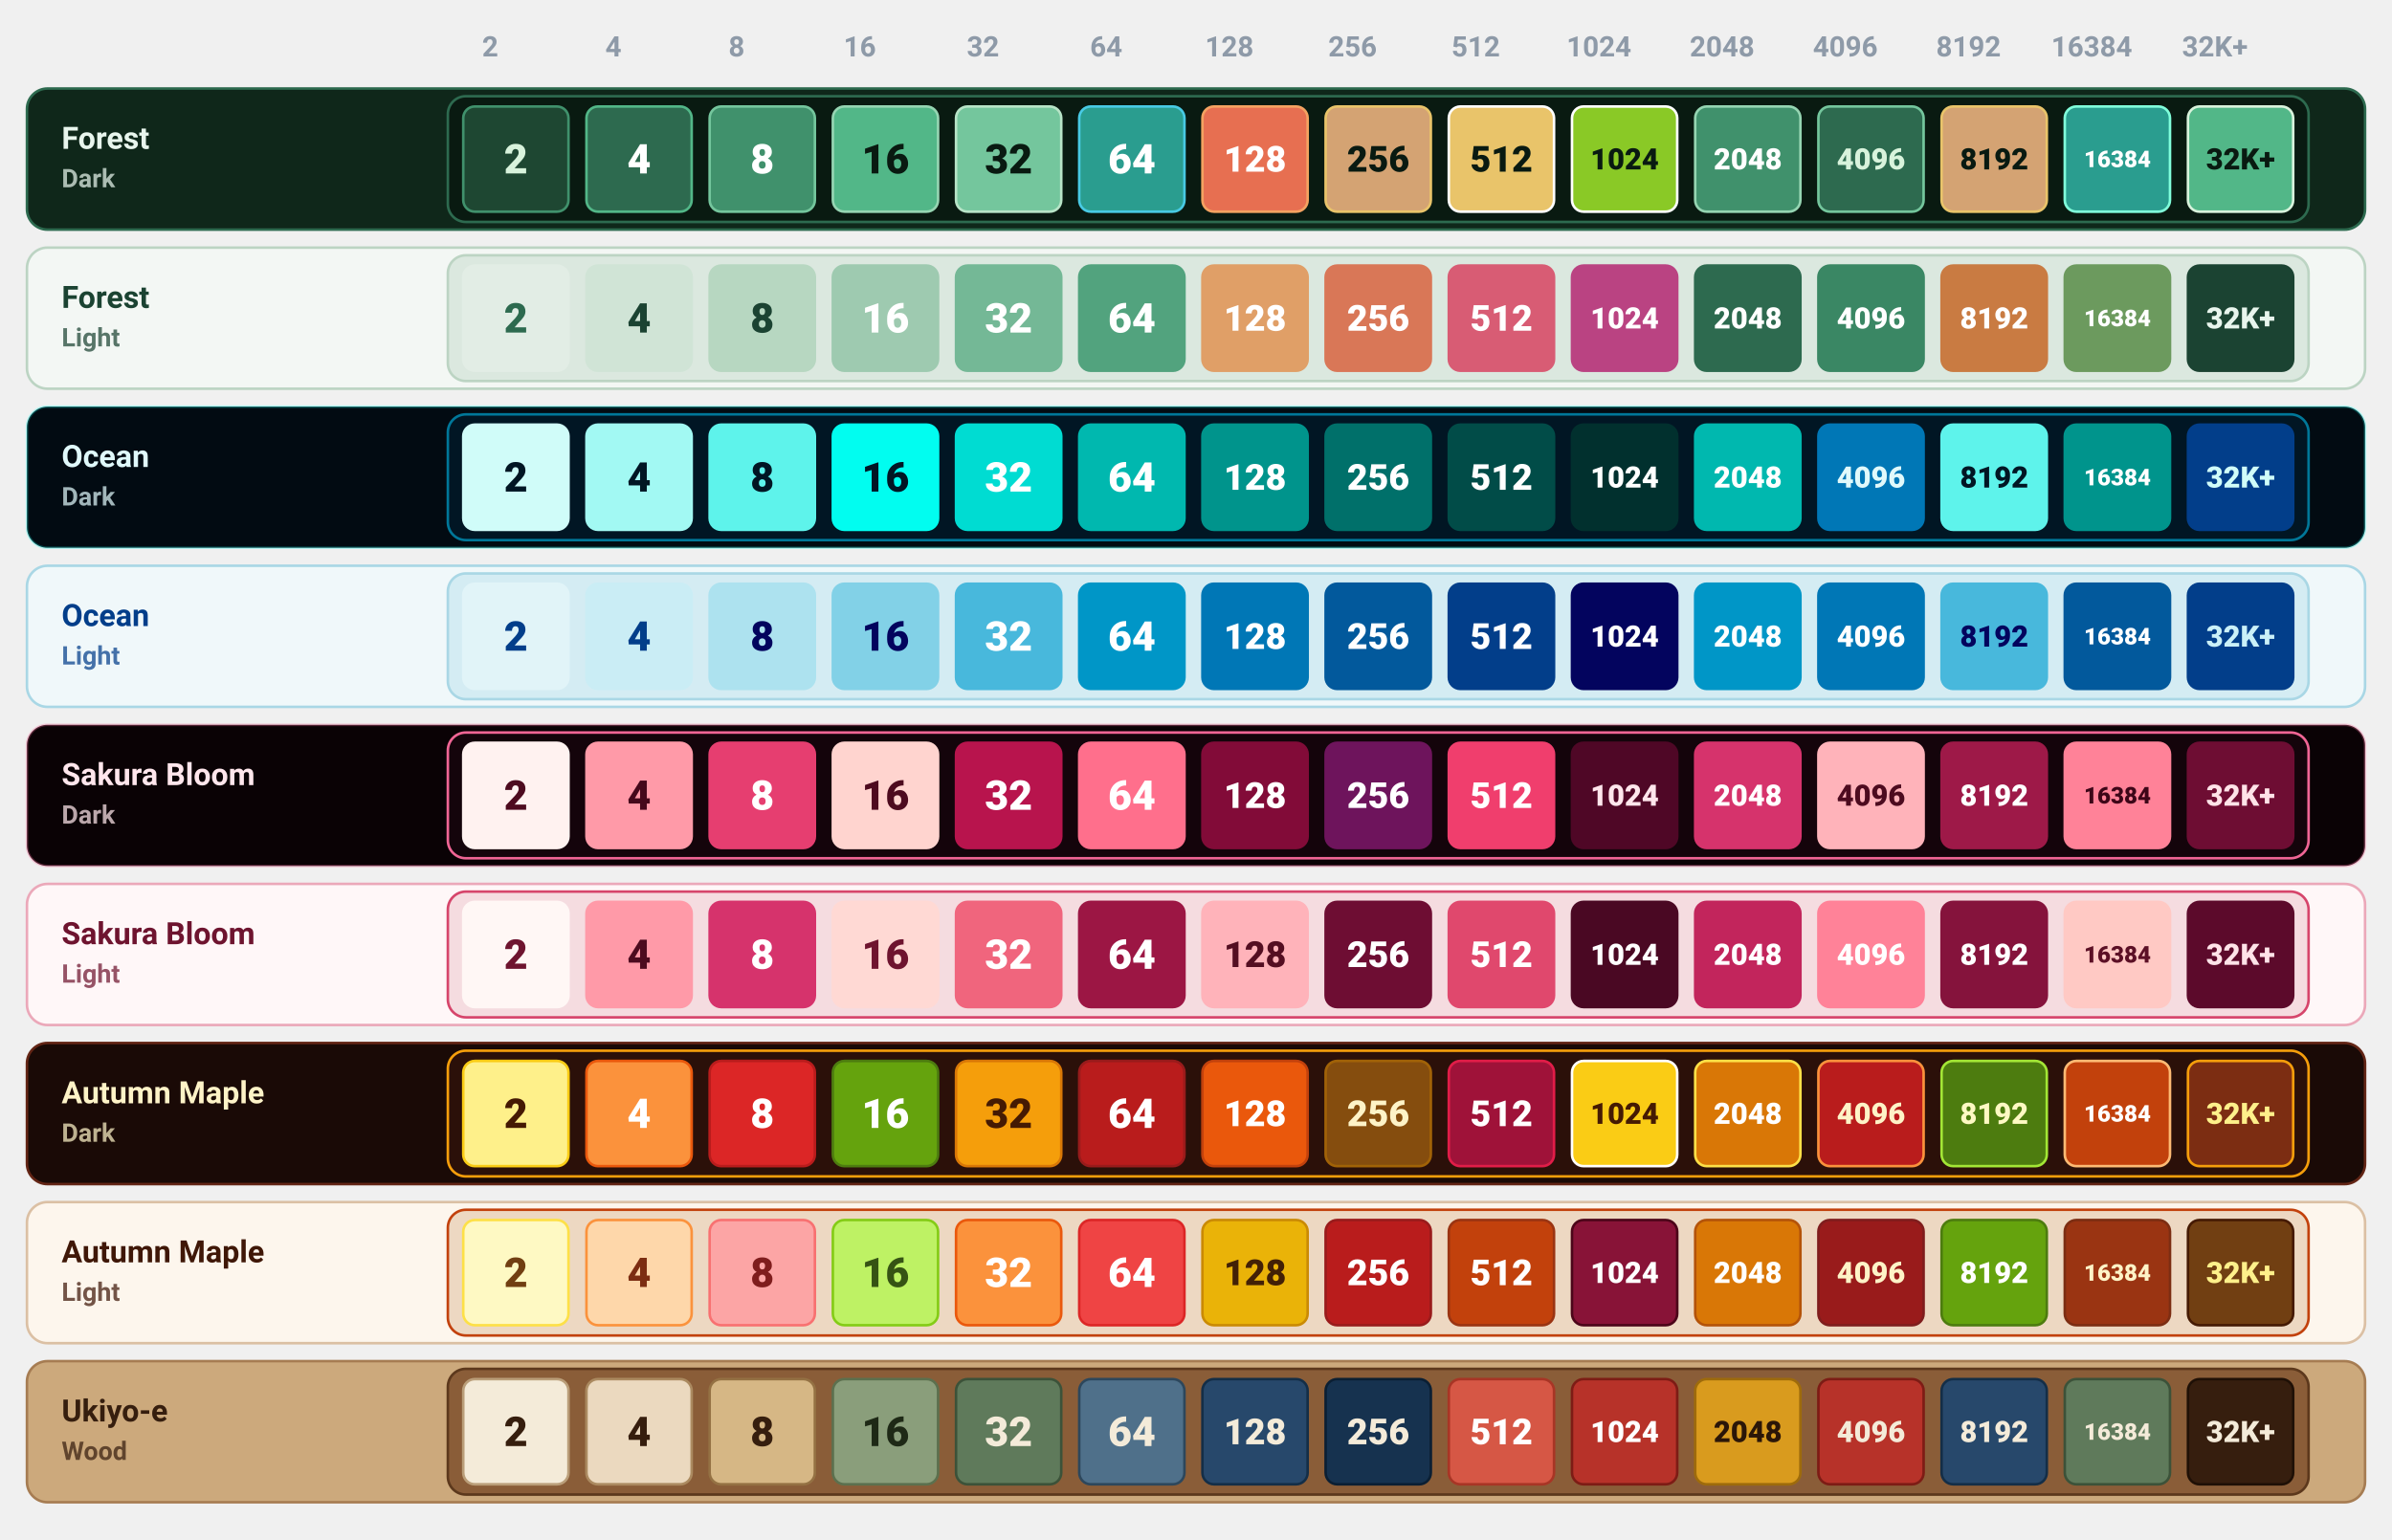
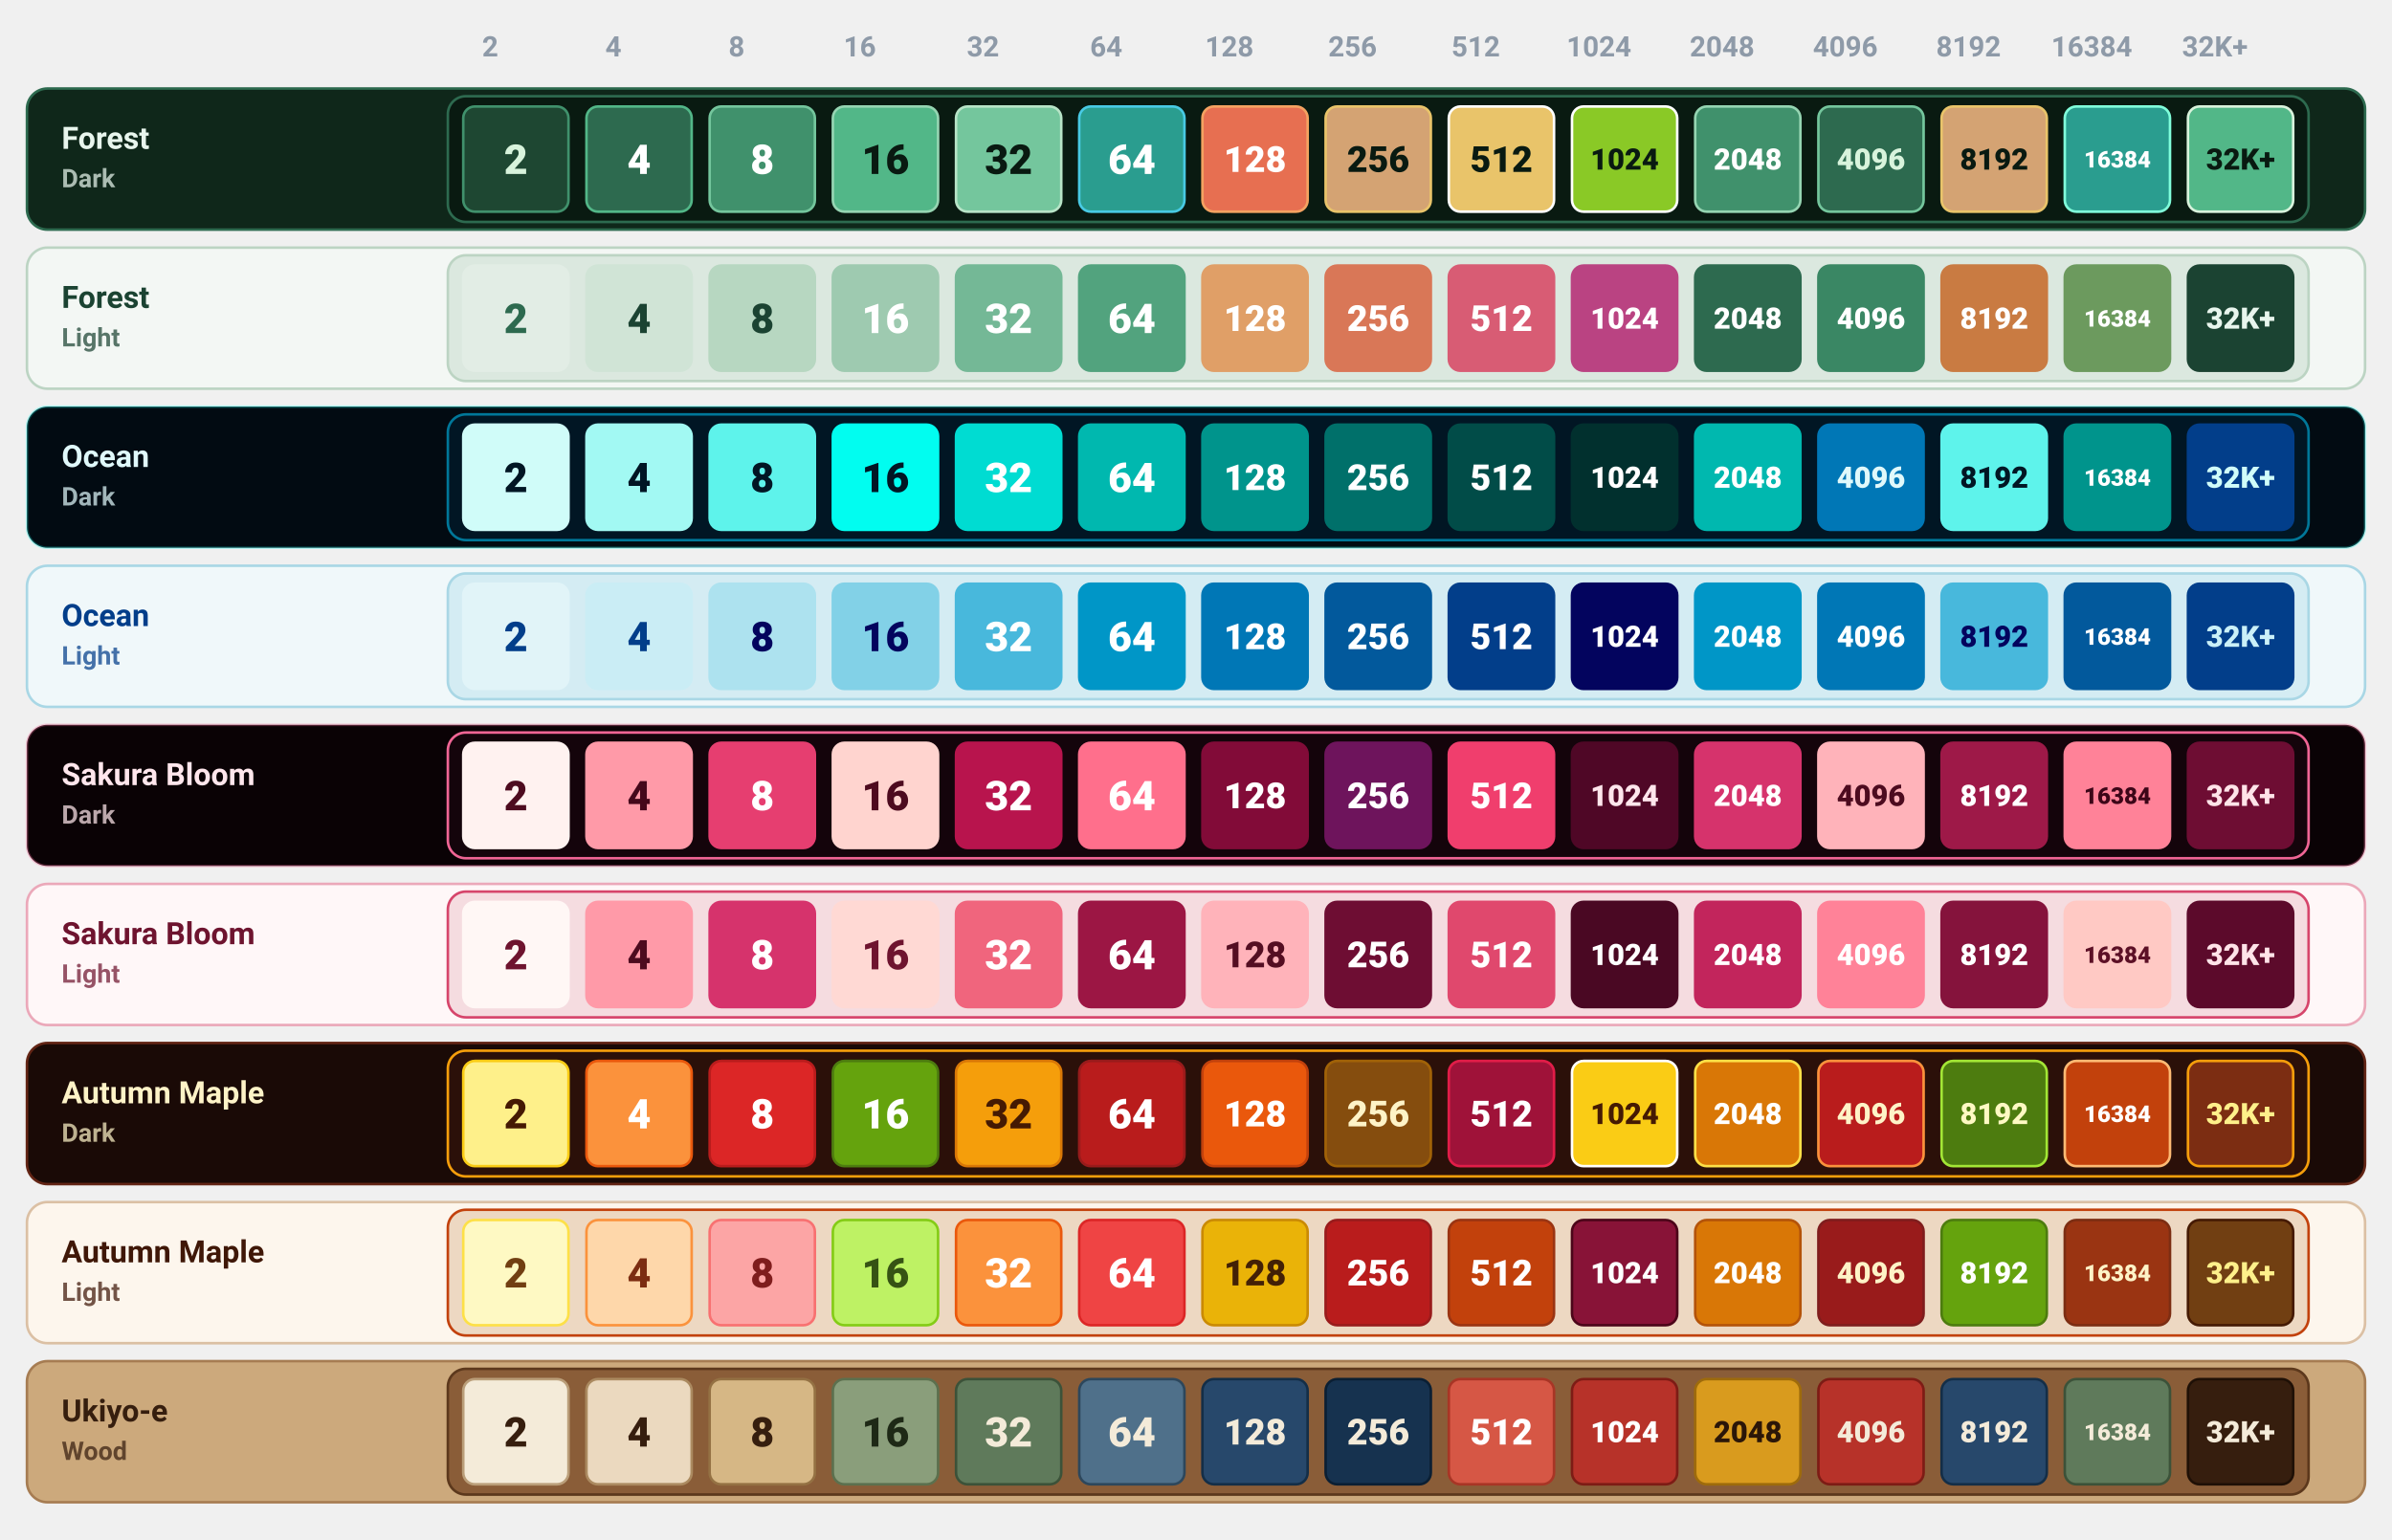
<svg xmlns="http://www.w3.org/2000/svg" viewBox="0 0 932 600" width="100%" height="100%" style="background:#0a0c0e;">
  <style>
    text { font-family: -apple-system, BlinkMacSystemFont, "Segoe UI", Roboto, sans-serif; }
    .hdr { fill:#8e9aa8; font-size:11px; font-weight:700; text-anchor:middle; }
    .lbl { font-size:12px; font-weight:700; }
    .sub { font-size:10px; font-weight:600; }
    .val { font-weight:800; text-anchor:middle; }
    .v2 { font-size:16px; } .v3 { font-size:14px; } .v4 { font-size:11.5px; } .v5 { font-size:9px; }
  </style>
  <g transform="translate(170, 22)">
    <text x="21" class="hdr">2</text>
    <text x="69" class="hdr">4</text>
    <text x="117" class="hdr">8</text>
    <text x="165" class="hdr">16</text>
    <text x="213" class="hdr">32</text>
    <text x="261" class="hdr">64</text>
    <text x="309" class="hdr">128</text>
    <text x="357" class="hdr">256</text>
    <text x="405" class="hdr">512</text>
    <text x="453" class="hdr">1024</text>
    <text x="501" class="hdr">2048</text>
    <text x="549" class="hdr">4096</text>
    <text x="597" class="hdr">8192</text>
    <text x="645" class="hdr">16384</text>
    <text x="693" class="hdr">32K+</text>
  </g>
  <g transform="translate(10, 34)">
    <rect x="0.5" y="0.5" width="911" height="55" rx="8" fill="#0f271a" stroke="#2d6a4f" stroke-width="1" />
    <text x="14" y="24" fill="#e8f5ed" class="lbl">Forest</text>
    <text x="14" y="39" fill="#e8f5ed" fill-opacity="0.72" class="sub">Dark</text>
    <rect x="164.5" y="3.5" width="725" height="49" rx="7" fill="#091a11" stroke="#2d6a4f" stroke-width="1" />
    <g transform="translate(170, 7)">
      <rect x="0.5" y="0.5" width="41" height="41" rx="4.5" fill="#1e4732" stroke="#40916c" stroke-width="1" />
-       <text x="21" y="21" dy="0.35em" fill="#d8f3dc" class="val v2">2</text>
+       <text x="21" y="26.8" fill="#d8f3dc" class="val v2">2</text>
      <rect x="48.5" y="0.5" width="41" height="41" rx="4.5" fill="#2d6a4f" stroke="#52b788" stroke-width="1" />
-       <text x="69" y="21" dy="0.35em" fill="#ffffff" class="val v2">4</text>
+       <text x="69" y="26.8" fill="#ffffff" class="val v2">4</text>
      <rect x="96.5" y="0.5" width="41" height="41" rx="4.5" fill="#40916c" stroke="#74c69d" stroke-width="1" />
-       <text x="117" y="21" dy="0.35em" fill="#ffffff" class="val v2">8</text>
+       <text x="117" y="26.8" fill="#ffffff" class="val v2">8</text>
      <rect x="144.5" y="0.5" width="41" height="41" rx="4.5" fill="#52b788" stroke="#95d5b2" stroke-width="1" />
-       <text x="165" y="21" dy="0.35em" fill="#091a11" class="val v2">16</text>
+       <text x="165" y="26.8" fill="#091a11" class="val v2">16</text>
      <rect x="192.5" y="0.5" width="41" height="41" rx="4.5" fill="#74c69d" stroke="#b7e4c7" stroke-width="1" />
-       <text x="213" y="21" dy="0.35em" fill="#091a11" class="val v2">32</text>
+       <text x="213" y="26.8" fill="#091a11" class="val v2">32</text>
      <rect x="240.5" y="0.5" width="41" height="41" rx="4.5" fill="#2a9d8f" stroke="#48cae4" stroke-width="1" />
-       <text x="261" y="21" dy="0.35em" fill="#ffffff" class="val v2">64</text>
+       <text x="261" y="26.8" fill="#ffffff" class="val v2">64</text>
      <rect x="288.5" y="0.5" width="41" height="41" rx="4.5" fill="#e76f51" stroke="#f4a261" stroke-width="1" />
-       <text x="309" y="21" dy="0.35em" fill="#ffffff" class="val v3">128</text>
+       <text x="309" y="26" fill="#ffffff" class="val v3">128</text>
      <rect x="336.5" y="0.5" width="41" height="41" rx="4.5" fill="#d4a373" stroke="#e9c46a" stroke-width="1" />
-       <text x="357" y="21" dy="0.35em" fill="#091a11" class="val v3">256</text>
+       <text x="357" y="26" fill="#091a11" class="val v3">256</text>
      <rect x="384.5" y="0.5" width="41" height="41" rx="4.5" fill="#e9c46a" stroke="#ffffff" stroke-width="1" />
-       <text x="405" y="21" dy="0.35em" fill="#091a11" class="val v3">512</text>
+       <text x="405" y="26" fill="#091a11" class="val v3">512</text>
      <rect x="432.5" y="0.5" width="41" height="41" rx="4.5" fill="#8ac926" stroke="#ffffff" stroke-width="1" />
-       <text x="453" y="21" dy="0.35em" fill="#091a11" class="val v4">1024</text>
+       <text x="453" y="25.1" fill="#091a11" class="val v4">1024</text>
      <rect x="480.5" y="0.5" width="41" height="41" rx="4.5" fill="#40916c" stroke="#95d5b2" stroke-width="1" />
-       <text x="501" y="21" dy="0.35em" fill="#ffffff" class="val v4">2048</text>
+       <text x="501" y="25.1" fill="#ffffff" class="val v4">2048</text>
      <rect x="528.5" y="0.5" width="41" height="41" rx="4.5" fill="#2d6a4f" stroke="#74c69d" stroke-width="1" />
-       <text x="549" y="21" dy="0.35em" fill="#d8f3dc" class="val v4">4096</text>
+       <text x="549" y="25.1" fill="#d8f3dc" class="val v4">4096</text>
      <rect x="576.5" y="0.5" width="41" height="41" rx="4.5" fill="#d4a373" stroke="#e9c46a" stroke-width="1" />
-       <text x="597" y="21" dy="0.35em" fill="#091a11" class="val v4">8192</text>
+       <text x="597" y="25.1" fill="#091a11" class="val v4">8192</text>
      <rect x="624.5" y="0.5" width="41" height="41" rx="4.5" fill="#2a9d8f" stroke="#80ffdb" stroke-width="1" />
-       <text x="645" y="21" dy="0.35em" fill="#ffffff" class="val v5">16384</text>
+       <text x="645" y="24.3" fill="#ffffff" class="val v5">16384</text>
      <rect x="672.5" y="0.5" width="41" height="41" rx="4.5" fill="#52b788" stroke="#d8f3dc" stroke-width="1" />
-       <text x="693" y="21" dy="0.35em" fill="#091a11" class="val v4">32K+</text>
+       <text x="693" y="25.1" fill="#091a11" class="val v4">32K+</text>
    </g>
  </g>
  <g transform="translate(10, 96)">
    <rect x="0.5" y="0.5" width="911" height="55" rx="8" fill="#f3f7f4" stroke="#bcd4c3" stroke-width="1" />
    <text x="14" y="24" fill="#1b4332" class="lbl">Forest</text>
    <text x="14" y="39" fill="#1b4332" fill-opacity="0.72" class="sub">Light</text>
    <rect x="164.5" y="3.5" width="725" height="49" rx="7" fill="#dbe8df" stroke="#bcd4c3" stroke-width="1" />
    <g transform="translate(170, 7)">
      <rect x="0" y="0" width="42" height="42" rx="5" fill="#e2ede5" />
-       <text x="21" y="21" dy="0.35em" fill="#2d6a4f" class="val v2">2</text>
+       <text x="21" y="26.8" fill="#2d6a4f" class="val v2">2</text>
      <rect x="48" y="0" width="42" height="42" rx="5" fill="#d0e4d6" />
-       <text x="69" y="21" dy="0.35em" fill="#1b4332" class="val v2">4</text>
+       <text x="69" y="26.8" fill="#1b4332" class="val v2">4</text>
      <rect x="96" y="0" width="42" height="42" rx="5" fill="#b7d7c1" />
-       <text x="117" y="21" dy="0.35em" fill="#1b4332" class="val v2">8</text>
+       <text x="117" y="26.8" fill="#1b4332" class="val v2">8</text>
      <rect x="144" y="0" width="42" height="42" rx="5" fill="#9ecab0" />
-       <text x="165" y="21" dy="0.35em" fill="#ffffff" class="val v2">16</text>
+       <text x="165" y="26.8" fill="#ffffff" class="val v2">16</text>
      <rect x="192" y="0" width="42" height="42" rx="5" fill="#74b896" />
-       <text x="213" y="21" dy="0.35em" fill="#ffffff" class="val v2">32</text>
+       <text x="213" y="26.8" fill="#ffffff" class="val v2">32</text>
      <rect x="240" y="0" width="42" height="42" rx="5" fill="#52a37e" />
-       <text x="261" y="21" dy="0.35em" fill="#ffffff" class="val v2">64</text>
+       <text x="261" y="26.8" fill="#ffffff" class="val v2">64</text>
      <rect x="288" y="0" width="42" height="42" rx="5" fill="#e09f67" />
-       <text x="309" y="21" dy="0.35em" fill="#ffffff" class="val v3">128</text>
+       <text x="309" y="26" fill="#ffffff" class="val v3">128</text>
      <rect x="336" y="0" width="42" height="42" rx="5" fill="#d97757" />
-       <text x="357" y="21" dy="0.35em" fill="#ffffff" class="val v3">256</text>
+       <text x="357" y="26" fill="#ffffff" class="val v3">256</text>
      <rect x="384" y="0" width="42" height="42" rx="5" fill="#d85c74" />
-       <text x="405" y="21" dy="0.35em" fill="#ffffff" class="val v3">512</text>
+       <text x="405" y="26" fill="#ffffff" class="val v3">512</text>
      <rect x="432" y="0" width="42" height="42" rx="5" fill="#ba4382" />
-       <text x="453" y="21" dy="0.35em" fill="#ffffff" class="val v4">1024</text>
+       <text x="453" y="25.1" fill="#ffffff" class="val v4">1024</text>
      <rect x="480" y="0" width="42" height="42" rx="5" fill="#2d6a4f" />
-       <text x="501" y="21" dy="0.35em" fill="#ffffff" class="val v4">2048</text>
+       <text x="501" y="25.1" fill="#ffffff" class="val v4">2048</text>
      <rect x="528" y="0" width="42" height="42" rx="5" fill="#3a8764" />
-       <text x="549" y="21" dy="0.35em" fill="#ffffff" class="val v4">4096</text>
+       <text x="549" y="25.1" fill="#ffffff" class="val v4">4096</text>
      <rect x="576" y="0" width="42" height="42" rx="5" fill="#c97b42" />
-       <text x="597" y="21" dy="0.35em" fill="#ffffff" class="val v4">8192</text>
+       <text x="597" y="25.1" fill="#ffffff" class="val v4">8192</text>
      <rect x="624" y="0" width="42" height="42" rx="5" fill="#6c9a5e" />
-       <text x="645" y="21" dy="0.35em" fill="#ffffff" class="val v5">16384</text>
+       <text x="645" y="24.3" fill="#ffffff" class="val v5">16384</text>
      <rect x="672" y="0" width="42" height="42" rx="5" fill="#1b4332" />
-       <text x="693" y="21" dy="0.35em" fill="#e8f5ed" class="val v4">32K+</text>
+       <text x="693" y="25.1" fill="#e8f5ed" class="val v4">32K+</text>
    </g>
  </g>
  <g transform="translate(10, 158)">
    <rect x="0.5" y="0.5" width="911" height="55" rx="8" fill="#020b12" stroke="#01fdf0" stroke-width="1" stroke-opacity="0.25" />
    <text x="14" y="24" fill="#e0f9fb" class="lbl">Ocean</text>
    <text x="14" y="39" fill="#e0f9fb" fill-opacity="0.72" class="sub">Dark</text>
    <rect x="164.5" y="3.5" width="725" height="49" rx="7" fill="#011624" stroke="#007799" stroke-width="1" />
    <g transform="translate(170, 7)">
      <rect x="0" y="0" width="42" height="42" rx="5" fill="#d0fcf9" />
-       <text x="21" y="21" dy="0.35em" fill="#011624" class="val v2">2</text>
+       <text x="21" y="26.8" fill="#011624" class="val v2">2</text>
      <rect x="48" y="0" width="42" height="42" rx="5" fill="#a2f9f3" />
-       <text x="69" y="21" dy="0.35em" fill="#011624" class="val v2">4</text>
+       <text x="69" y="26.8" fill="#011624" class="val v2">4</text>
      <rect x="96" y="0" width="42" height="42" rx="5" fill="#5ef3eb" />
-       <text x="117" y="21" dy="0.35em" fill="#011624" class="val v2">8</text>
+       <text x="117" y="26.8" fill="#011624" class="val v2">8</text>
      <rect x="144" y="0" width="42" height="42" rx="5" fill="#01fdf0" />
-       <text x="165" y="21" dy="0.35em" fill="#011624" class="val v2">16</text>
+       <text x="165" y="26.8" fill="#011624" class="val v2">16</text>
      <rect x="192" y="0" width="42" height="42" rx="5" fill="#00dcd2" />
-       <text x="213" y="21" dy="0.35em" fill="#ffffff" class="val v2">32</text>
+       <text x="213" y="26.8" fill="#ffffff" class="val v2">32</text>
      <rect x="240" y="0" width="42" height="42" rx="5" fill="#00b8af" />
-       <text x="261" y="21" dy="0.35em" fill="#ffffff" class="val v2">64</text>
+       <text x="261" y="26.8" fill="#ffffff" class="val v2">64</text>
      <rect x="288" y="0" width="42" height="42" rx="5" fill="#00948c" />
-       <text x="309" y="21" dy="0.35em" fill="#ffffff" class="val v3">128</text>
+       <text x="309" y="26" fill="#ffffff" class="val v3">128</text>
      <rect x="336" y="0" width="42" height="42" rx="5" fill="#00706a" />
-       <text x="357" y="21" dy="0.35em" fill="#ffffff" class="val v3">256</text>
+       <text x="357" y="26" fill="#ffffff" class="val v3">256</text>
      <rect x="384" y="0" width="42" height="42" rx="5" fill="#014c48" />
-       <text x="405" y="21" dy="0.35em" fill="#ffffff" class="val v3">512</text>
+       <text x="405" y="26" fill="#ffffff" class="val v3">512</text>
      <rect x="432" y="0" width="42" height="42" rx="5" fill="#01302e" />
-       <text x="453" y="21" dy="0.35em" fill="#ffffff" class="val v4">1024</text>
+       <text x="453" y="25.1" fill="#ffffff" class="val v4">1024</text>
      <rect x="480" y="0" width="42" height="42" rx="5" fill="#00b8af" />
-       <text x="501" y="21" dy="0.35em" fill="#ffffff" class="val v4">2048</text>
+       <text x="501" y="25.1" fill="#ffffff" class="val v4">2048</text>
      <rect x="528" y="0" width="42" height="42" rx="5" fill="#0077b6" />
-       <text x="549" y="21" dy="0.35em" fill="#e0f9fb" class="val v4">4096</text>
+       <text x="549" y="25.1" fill="#e0f9fb" class="val v4">4096</text>
      <rect x="576" y="0" width="42" height="42" rx="5" fill="#5ef3eb" />
-       <text x="597" y="21" dy="0.35em" fill="#011624" class="val v4">8192</text>
+       <text x="597" y="25.1" fill="#011624" class="val v4">8192</text>
      <rect x="624" y="0" width="42" height="42" rx="5" fill="#00948c" />
-       <text x="645" y="21" dy="0.35em" fill="#ffffff" class="val v5">16384</text>
+       <text x="645" y="24.3" fill="#ffffff" class="val v5">16384</text>
      <rect x="672" y="0" width="42" height="42" rx="5" fill="#023e8a" />
-       <text x="693" y="21" dy="0.35em" fill="#d0fcf9" class="val v4">32K+</text>
+       <text x="693" y="25.1" fill="#d0fcf9" class="val v4">32K+</text>
    </g>
  </g>
  <g transform="translate(10, 220)">
    <rect x="0.5" y="0.5" width="911" height="55" rx="8" fill="#f0f8fa" stroke="#a9d7e5" stroke-width="1" />
    <text x="14" y="24" fill="#023e8a" class="lbl">Ocean</text>
    <text x="14" y="39" fill="#023e8a" fill-opacity="0.72" class="sub">Light</text>
    <rect x="164.5" y="3.5" width="725" height="49" rx="7" fill="#d4ecf3" stroke="#a9d7e5" stroke-width="1" />
    <g transform="translate(170, 7)">
      <rect x="0" y="0" width="42" height="42" rx="5" fill="#e1f4f8" />
-       <text x="21" y="21" dy="0.35em" fill="#023e8a" class="val v2">2</text>
+       <text x="21" y="26.8" fill="#023e8a" class="val v2">2</text>
      <rect x="48" y="0" width="42" height="42" rx="5" fill="#caedf5" />
-       <text x="69" y="21" dy="0.35em" fill="#023e8a" class="val v2">4</text>
+       <text x="69" y="26.8" fill="#023e8a" class="val v2">4</text>
      <rect x="96" y="0" width="42" height="42" rx="5" fill="#ade2ef" />
-       <text x="117" y="21" dy="0.35em" fill="#03045e" class="val v2">8</text>
+       <text x="117" y="26.8" fill="#03045e" class="val v2">8</text>
      <rect x="144" y="0" width="42" height="42" rx="5" fill="#82d1e7" />
-       <text x="165" y="21" dy="0.35em" fill="#03045e" class="val v2">16</text>
+       <text x="165" y="26.8" fill="#03045e" class="val v2">16</text>
      <rect x="192" y="0" width="42" height="42" rx="5" fill="#48b8dc" />
-       <text x="213" y="21" dy="0.35em" fill="#ffffff" class="val v2">32</text>
+       <text x="213" y="26.8" fill="#ffffff" class="val v2">32</text>
      <rect x="240" y="0" width="42" height="42" rx="5" fill="#0096c7" />
-       <text x="261" y="21" dy="0.35em" fill="#ffffff" class="val v2">64</text>
+       <text x="261" y="26.8" fill="#ffffff" class="val v2">64</text>
      <rect x="288" y="0" width="42" height="42" rx="5" fill="#0077b6" />
-       <text x="309" y="21" dy="0.35em" fill="#ffffff" class="val v3">128</text>
+       <text x="309" y="26" fill="#ffffff" class="val v3">128</text>
      <rect x="336" y="0" width="42" height="42" rx="5" fill="#02599c" />
-       <text x="357" y="21" dy="0.35em" fill="#ffffff" class="val v3">256</text>
+       <text x="357" y="26" fill="#ffffff" class="val v3">256</text>
      <rect x="384" y="0" width="42" height="42" rx="5" fill="#023e8a" />
-       <text x="405" y="21" dy="0.35em" fill="#ffffff" class="val v3">512</text>
+       <text x="405" y="26" fill="#ffffff" class="val v3">512</text>
      <rect x="432" y="0" width="42" height="42" rx="5" fill="#03045e" />
-       <text x="453" y="21" dy="0.35em" fill="#ffffff" class="val v4">1024</text>
+       <text x="453" y="25.1" fill="#ffffff" class="val v4">1024</text>
      <rect x="480" y="0" width="42" height="42" rx="5" fill="#0096c7" />
-       <text x="501" y="21" dy="0.35em" fill="#ffffff" class="val v4">2048</text>
+       <text x="501" y="25.1" fill="#ffffff" class="val v4">2048</text>
      <rect x="528" y="0" width="42" height="42" rx="5" fill="#0077b6" />
-       <text x="549" y="21" dy="0.35em" fill="#ffffff" class="val v4">4096</text>
+       <text x="549" y="25.1" fill="#ffffff" class="val v4">4096</text>
      <rect x="576" y="0" width="42" height="42" rx="5" fill="#48b8dc" />
-       <text x="597" y="21" dy="0.35em" fill="#03045e" class="val v4">8192</text>
+       <text x="597" y="25.1" fill="#03045e" class="val v4">8192</text>
      <rect x="624" y="0" width="42" height="42" rx="5" fill="#02599c" />
-       <text x="645" y="21" dy="0.35em" fill="#ffffff" class="val v5">16384</text>
+       <text x="645" y="24.3" fill="#ffffff" class="val v5">16384</text>
      <rect x="672" y="0" width="42" height="42" rx="5" fill="#023e8a" />
-       <text x="693" y="21" dy="0.35em" fill="#caf0f8" class="val v4">32K+</text>
+       <text x="693" y="25.1" fill="#caf0f8" class="val v4">32K+</text>
    </g>
  </g>
  <g transform="translate(10, 282)">
    <rect x="0.5" y="0.5" width="911" height="55" rx="8" fill="#0a0205" stroke="#f06595" stroke-width="1" stroke-opacity="0.3" />
    <text x="14" y="24" fill="#ffe6ec" class="lbl">Sakura Bloom</text>
    <text x="14" y="39" fill="#ffe6ec" fill-opacity="0.72" class="sub">Dark</text>
    <rect x="164.5" y="3.5" width="725" height="49" rx="7" fill="#14040b" stroke="#f06595" stroke-width="1" />
    <g transform="translate(170, 7)">
      <rect x="0" y="0" width="42" height="42" rx="5" fill="#fff2f0" />
-       <text x="21" y="21" dy="0.35em" fill="#4d0b1f" class="val v2">2</text>
+       <text x="21" y="26.8" fill="#4d0b1f" class="val v2">2</text>
      <rect x="48" y="0" width="42" height="42" rx="5" fill="#ff9aa8" />
-       <text x="69" y="21" dy="0.35em" fill="#45081b" class="val v2">4</text>
+       <text x="69" y="26.8" fill="#45081b" class="val v2">4</text>
      <rect x="96" y="0" width="42" height="42" rx="5" fill="#e63e70" />
-       <text x="117" y="21" dy="0.35em" fill="#ffffff" class="val v2">8</text>
+       <text x="117" y="26.8" fill="#ffffff" class="val v2">8</text>
      <rect x="144" y="0" width="42" height="42" rx="5" fill="#ffd4cf" />
-       <text x="165" y="21" dy="0.35em" fill="#4d0b1f" class="val v2">16</text>
+       <text x="165" y="26.8" fill="#4d0b1f" class="val v2">16</text>
      <rect x="192" y="0" width="42" height="42" rx="5" fill="#b8144d" />
-       <text x="213" y="21" dy="0.35em" fill="#ffffff" class="val v2">32</text>
+       <text x="213" y="26.8" fill="#ffffff" class="val v2">32</text>
      <rect x="240" y="0" width="42" height="42" rx="5" fill="#ff6f8c" />
-       <text x="261" y="21" dy="0.35em" fill="#ffffff" class="val v2">64</text>
+       <text x="261" y="26.8" fill="#ffffff" class="val v2">64</text>
      <rect x="288" y="0" width="42" height="42" rx="5" fill="#820b38" />
-       <text x="309" y="21" dy="0.35em" fill="#ffffff" class="val v3">128</text>
+       <text x="309" y="26" fill="#ffffff" class="val v3">128</text>
      <rect x="336" y="0" width="42" height="42" rx="5" fill="#6e145c" />
-       <text x="357" y="21" dy="0.35em" fill="#ffffff" class="val v3">256</text>
+       <text x="357" y="26" fill="#ffffff" class="val v3">256</text>
      <rect x="384" y="0" width="42" height="42" rx="5" fill="#f03e6d" />
-       <text x="405" y="21" dy="0.35em" fill="#ffffff" class="val v3">512</text>
+       <text x="405" y="26" fill="#ffffff" class="val v3">512</text>
      <rect x="432" y="0" width="42" height="42" rx="5" fill="#4f0726" />
-       <text x="453" y="21" dy="0.35em" fill="#ffe6ec" class="val v4">1024</text>
+       <text x="453" y="25.1" fill="#ffe6ec" class="val v4">1024</text>
      <rect x="480" y="0" width="42" height="42" rx="5" fill="#d6336c" />
-       <text x="501" y="21" dy="0.35em" fill="#ffffff" class="val v4">2048</text>
+       <text x="501" y="25.1" fill="#ffffff" class="val v4">2048</text>
      <rect x="528" y="0" width="42" height="42" rx="5" fill="#ffb3ba" />
-       <text x="549" y="21" dy="0.35em" fill="#4d0b1f" class="val v4">4096</text>
+       <text x="549" y="25.1" fill="#4d0b1f" class="val v4">4096</text>
      <rect x="576" y="0" width="42" height="42" rx="5" fill="#9e1948" />
-       <text x="597" y="21" dy="0.35em" fill="#ffffff" class="val v4">8192</text>
+       <text x="597" y="25.1" fill="#ffffff" class="val v4">8192</text>
      <rect x="624" y="0" width="42" height="42" rx="5" fill="#ff8298" />
-       <text x="645" y="21" dy="0.35em" fill="#3d0618" class="val v5">16384</text>
+       <text x="645" y="24.3" fill="#3d0618" class="val v5">16384</text>
      <rect x="672" y="0" width="42" height="42" rx="5" fill="#6e0d33" />
-       <text x="693" y="21" dy="0.35em" fill="#ffe3e8" class="val v4">32K+</text>
+       <text x="693" y="25.1" fill="#ffe3e8" class="val v4">32K+</text>
    </g>
  </g>
  <g transform="translate(10, 344)">
    <rect x="0.5" y="0.5" width="911" height="55" rx="8" fill="#fff7f8" stroke="#eba8b9" stroke-width="1" />
    <text x="14" y="24" fill="#6e142f" class="lbl">Sakura Bloom</text>
    <text x="14" y="39" fill="#6e142f" fill-opacity="0.72" class="sub">Light</text>
    <rect x="164.5" y="3.5" width="725" height="49" rx="7" fill="#f5dce0" stroke="#d6456b" stroke-width="1" />
    <g transform="translate(170, 7)">
      <rect x="0" y="0" width="42" height="42" rx="5" fill="#fff7f5" />
-       <text x="21" y="21" dy="0.35em" fill="#6e142f" class="val v2">2</text>
+       <text x="21" y="26.8" fill="#6e142f" class="val v2">2</text>
      <rect x="48" y="0" width="42" height="42" rx="5" fill="#ff9aa8" />
-       <text x="69" y="21" dy="0.35em" fill="#4d0b1f" class="val v2">4</text>
+       <text x="69" y="26.8" fill="#4d0b1f" class="val v2">4</text>
      <rect x="96" y="0" width="42" height="42" rx="5" fill="#d6336c" />
-       <text x="117" y="21" dy="0.35em" fill="#ffffff" class="val v2">8</text>
+       <text x="117" y="26.8" fill="#ffffff" class="val v2">8</text>
      <rect x="144" y="0" width="42" height="42" rx="5" fill="#ffd9d4" />
-       <text x="165" y="21" dy="0.35em" fill="#6e142f" class="val v2">16</text>
+       <text x="165" y="26.8" fill="#6e142f" class="val v2">16</text>
      <rect x="192" y="0" width="42" height="42" rx="5" fill="#f0657d" />
-       <text x="213" y="21" dy="0.35em" fill="#ffffff" class="val v2">32</text>
+       <text x="213" y="26.8" fill="#ffffff" class="val v2">32</text>
      <rect x="240" y="0" width="42" height="42" rx="5" fill="#9c1644" />
-       <text x="261" y="21" dy="0.35em" fill="#ffffff" class="val v2">64</text>
+       <text x="261" y="26.8" fill="#ffffff" class="val v2">64</text>
      <rect x="288" y="0" width="42" height="42" rx="5" fill="#ffb3ba" />
-       <text x="309" y="21" dy="0.35em" fill="#540e22" class="val v3">128</text>
+       <text x="309" y="26" fill="#540e22" class="val v3">128</text>
      <rect x="336" y="0" width="42" height="42" rx="5" fill="#6e0d33" />
-       <text x="357" y="21" dy="0.35em" fill="#ffffff" class="val v3">256</text>
+       <text x="357" y="26" fill="#ffffff" class="val v3">256</text>
      <rect x="384" y="0" width="42" height="42" rx="5" fill="#e0486d" />
-       <text x="405" y="21" dy="0.35em" fill="#ffffff" class="val v3">512</text>
+       <text x="405" y="26" fill="#ffffff" class="val v3">512</text>
      <rect x="432" y="0" width="42" height="42" rx="5" fill="#4a0823" />
-       <text x="453" y="21" dy="0.35em" fill="#ffffff" class="val v4">1024</text>
+       <text x="453" y="25.1" fill="#ffffff" class="val v4">1024</text>
      <rect x="480" y="0" width="42" height="42" rx="5" fill="#c2255c" />
-       <text x="501" y="21" dy="0.35em" fill="#ffffff" class="val v4">2048</text>
+       <text x="501" y="25.1" fill="#ffffff" class="val v4">2048</text>
      <rect x="528" y="0" width="42" height="42" rx="5" fill="#ff8298" />
-       <text x="549" y="21" dy="0.35em" fill="#ffffff" class="val v4">4096</text>
+       <text x="549" y="25.1" fill="#ffffff" class="val v4">4096</text>
      <rect x="576" y="0" width="42" height="42" rx="5" fill="#85133c" />
-       <text x="597" y="21" dy="0.35em" fill="#ffffff" class="val v4">8192</text>
+       <text x="597" y="25.1" fill="#ffffff" class="val v4">8192</text>
      <rect x="624" y="0" width="42" height="42" rx="5" fill="#ffc9c4" />
-       <text x="645" y="21" dy="0.35em" fill="#5c1026" class="val v5">16384</text>
+       <text x="645" y="24.3" fill="#5c1026" class="val v5">16384</text>
      <rect x="672" y="0" width="42" height="42" rx="5" fill="#5c0a2b" />
-       <text x="693" y="21" dy="0.35em" fill="#ffe3e8" class="val v4">32K+</text>
+       <text x="693" y="25.1" fill="#ffe3e8" class="val v4">32K+</text>
    </g>
  </g>
  <g transform="translate(10, 406)">
    <rect x="0.5" y="0.5" width="911" height="55" rx="8" fill="#1a0a06" stroke="#632515" stroke-width="1" />
    <text x="14" y="24" fill="#fef3c7" class="lbl">Autumn Maple</text>
    <text x="14" y="39" fill="#fef3c7" fill-opacity="0.72" class="sub">Dark</text>
    <rect x="164.5" y="3.5" width="725" height="49" rx="7" fill="#2b1009" stroke="#f59e0b" stroke-width="1" />
    <g transform="translate(170, 7)">
      <rect x="0.5" y="0.5" width="41" height="41" rx="4.5" fill="#fef08a" stroke="#facc15" stroke-width="1" />
-       <text x="21" y="21" dy="0.35em" fill="#451a03" class="val v2">2</text>
+       <text x="21" y="26.8" fill="#451a03" class="val v2">2</text>
      <rect x="48.5" y="0.5" width="41" height="41" rx="4.5" fill="#fb923c" stroke="#ea580c" stroke-width="1" />
-       <text x="69" y="21" dy="0.35em" fill="#ffffff" class="val v2">4</text>
+       <text x="69" y="26.8" fill="#ffffff" class="val v2">4</text>
      <rect x="96.5" y="0.5" width="41" height="41" rx="4.5" fill="#dc2626" stroke="#b91c1c" stroke-width="1" />
-       <text x="117" y="21" dy="0.35em" fill="#ffffff" class="val v2">8</text>
+       <text x="117" y="26.8" fill="#ffffff" class="val v2">8</text>
      <rect x="144.5" y="0.5" width="41" height="41" rx="4.5" fill="#65a30d" stroke="#4d7c0f" stroke-width="1" />
-       <text x="165" y="21" dy="0.35em" fill="#ffffff" class="val v2">16</text>
+       <text x="165" y="26.8" fill="#ffffff" class="val v2">16</text>
      <rect x="192.5" y="0.5" width="41" height="41" rx="4.5" fill="#f59e0b" stroke="#d97706" stroke-width="1" />
-       <text x="213" y="21" dy="0.35em" fill="#451a03" class="val v2">32</text>
+       <text x="213" y="26.8" fill="#451a03" class="val v2">32</text>
      <rect x="240.5" y="0.5" width="41" height="41" rx="4.5" fill="#b91c1c" stroke="#991b1b" stroke-width="1" />
-       <text x="261" y="21" dy="0.35em" fill="#ffffff" class="val v2">64</text>
+       <text x="261" y="26.8" fill="#ffffff" class="val v2">64</text>
      <rect x="288.5" y="0.5" width="41" height="41" rx="4.5" fill="#ea580c" stroke="#c2410c" stroke-width="1" />
-       <text x="309" y="21" dy="0.35em" fill="#ffffff" class="val v3">128</text>
+       <text x="309" y="26" fill="#ffffff" class="val v3">128</text>
      <rect x="336.5" y="0.5" width="41" height="41" rx="4.5" fill="#854d0e" stroke="#a16207" stroke-width="1" />
-       <text x="357" y="21" dy="0.35em" fill="#fef3c7" class="val v3">256</text>
+       <text x="357" y="26" fill="#fef3c7" class="val v3">256</text>
      <rect x="384.5" y="0.5" width="41" height="41" rx="4.5" fill="#9f1239" stroke="#e11d48" stroke-width="1" />
-       <text x="405" y="21" dy="0.35em" fill="#ffffff" class="val v3">512</text>
+       <text x="405" y="26" fill="#ffffff" class="val v3">512</text>
      <rect x="432.5" y="0.5" width="41" height="41" rx="4.5" fill="#facc15" stroke="#ffffff" stroke-width="1" />
-       <text x="453" y="21" dy="0.35em" fill="#451a03" class="val v4">1024</text>
+       <text x="453" y="25.1" fill="#451a03" class="val v4">1024</text>
      <rect x="480.5" y="0.5" width="41" height="41" rx="4.5" fill="#d97706" stroke="#fde047" stroke-width="1" />
-       <text x="501" y="21" dy="0.35em" fill="#ffffff" class="val v4">2048</text>
+       <text x="501" y="25.1" fill="#ffffff" class="val v4">2048</text>
      <rect x="528.5" y="0.5" width="41" height="41" rx="4.5" fill="#b91c1c" stroke="#fb923c" stroke-width="1" />
-       <text x="549" y="21" dy="0.35em" fill="#fef3c7" class="val v4">4096</text>
+       <text x="549" y="25.1" fill="#fef3c7" class="val v4">4096</text>
      <rect x="576.5" y="0.5" width="41" height="41" rx="4.5" fill="#4d7c0f" stroke="#a3e635" stroke-width="1" />
-       <text x="597" y="21" dy="0.35em" fill="#fef9c3" class="val v4">8192</text>
+       <text x="597" y="25.1" fill="#fef9c3" class="val v4">8192</text>
      <rect x="624.5" y="0.5" width="41" height="41" rx="4.5" fill="#c2410c" stroke="#fdba74" stroke-width="1" />
-       <text x="645" y="21" dy="0.35em" fill="#ffffff" class="val v5">16384</text>
+       <text x="645" y="24.3" fill="#ffffff" class="val v5">16384</text>
      <rect x="672.5" y="0.5" width="41" height="41" rx="4.5" fill="#7c2d12" stroke="#f59e0b" stroke-width="1" />
-       <text x="693" y="21" dy="0.35em" fill="#fef08a" class="val v4">32K+</text>
+       <text x="693" y="25.1" fill="#fef08a" class="val v4">32K+</text>
    </g>
  </g>
  <g transform="translate(10, 468)">
    <rect x="0.5" y="0.5" width="911" height="55" rx="8" fill="#fdf6ed" stroke="#dbc0a4" stroke-width="1" />
    <text x="14" y="24" fill="#3f1707" class="lbl">Autumn Maple</text>
    <text x="14" y="39" fill="#3f1707" fill-opacity="0.72" class="sub">Light</text>
    <rect x="164.5" y="3.5" width="725" height="49" rx="7" fill="#edd8c2" stroke="#c2410c" stroke-width="1" />
    <g transform="translate(170, 7)">
      <rect x="0.5" y="0.5" width="41" height="41" rx="4.5" fill="#fef9c3" stroke="#fde047" stroke-width="1" />
-       <text x="21" y="21" dy="0.35em" fill="#713f12" class="val v2">2</text>
+       <text x="21" y="26.8" fill="#713f12" class="val v2">2</text>
      <rect x="48.5" y="0.5" width="41" height="41" rx="4.5" fill="#fed7aa" stroke="#fb923c" stroke-width="1" />
-       <text x="69" y="21" dy="0.35em" fill="#7c2d12" class="val v2">4</text>
+       <text x="69" y="26.8" fill="#7c2d12" class="val v2">4</text>
      <rect x="96.5" y="0.5" width="41" height="41" rx="4.5" fill="#fca5a5" stroke="#f87171" stroke-width="1" />
-       <text x="117" y="21" dy="0.35em" fill="#7f1d1d" class="val v2">8</text>
+       <text x="117" y="26.8" fill="#7f1d1d" class="val v2">8</text>
      <rect x="144.5" y="0.5" width="41" height="41" rx="4.5" fill="#bef264" stroke="#84cc16" stroke-width="1" />
-       <text x="165" y="21" dy="0.35em" fill="#365314" class="val v2">16</text>
+       <text x="165" y="26.8" fill="#365314" class="val v2">16</text>
      <rect x="192.5" y="0.5" width="41" height="41" rx="4.5" fill="#fb923c" stroke="#ea580c" stroke-width="1" />
-       <text x="213" y="21" dy="0.35em" fill="#ffffff" class="val v2">32</text>
+       <text x="213" y="26.8" fill="#ffffff" class="val v2">32</text>
      <rect x="240.5" y="0.5" width="41" height="41" rx="4.5" fill="#ef4444" stroke="#dc2626" stroke-width="1" />
-       <text x="261" y="21" dy="0.35em" fill="#ffffff" class="val v2">64</text>
+       <text x="261" y="26.8" fill="#ffffff" class="val v2">64</text>
      <rect x="288.5" y="0.5" width="41" height="41" rx="4.5" fill="#eab308" stroke="#ca8a04" stroke-width="1" />
-       <text x="309" y="21" dy="0.35em" fill="#422006" class="val v3">128</text>
+       <text x="309" y="26" fill="#422006" class="val v3">128</text>
      <rect x="336.5" y="0.5" width="41" height="41" rx="4.5" fill="#b91c1c" stroke="#991b1b" stroke-width="1" />
-       <text x="357" y="21" dy="0.35em" fill="#ffffff" class="val v3">256</text>
+       <text x="357" y="26" fill="#ffffff" class="val v3">256</text>
      <rect x="384.5" y="0.5" width="41" height="41" rx="4.5" fill="#c2410c" stroke="#9a3412" stroke-width="1" />
-       <text x="405" y="21" dy="0.35em" fill="#ffffff" class="val v3">512</text>
+       <text x="405" y="26" fill="#ffffff" class="val v3">512</text>
      <rect x="432.5" y="0.5" width="41" height="41" rx="4.5" fill="#881337" stroke="#4c0519" stroke-width="1" />
-       <text x="453" y="21" dy="0.35em" fill="#ffffff" class="val v4">1024</text>
+       <text x="453" y="25.1" fill="#ffffff" class="val v4">1024</text>
      <rect x="480.5" y="0.5" width="41" height="41" rx="4.5" fill="#d97706" stroke="#b45309" stroke-width="1" />
-       <text x="501" y="21" dy="0.35em" fill="#ffffff" class="val v4">2048</text>
+       <text x="501" y="25.1" fill="#ffffff" class="val v4">2048</text>
      <rect x="528.5" y="0.5" width="41" height="41" rx="4.5" fill="#991b1b" stroke="#7f1d1d" stroke-width="1" />
-       <text x="549" y="21" dy="0.35em" fill="#fef3c7" class="val v4">4096</text>
+       <text x="549" y="25.1" fill="#fef3c7" class="val v4">4096</text>
      <rect x="576.5" y="0.5" width="41" height="41" rx="4.5" fill="#65a30d" stroke="#4d7c0f" stroke-width="1" />
-       <text x="597" y="21" dy="0.35em" fill="#ffffff" class="val v4">8192</text>
+       <text x="597" y="25.1" fill="#ffffff" class="val v4">8192</text>
      <rect x="624.5" y="0.5" width="41" height="41" rx="4.5" fill="#9a3412" stroke="#7c2d12" stroke-width="1" />
-       <text x="645" y="21" dy="0.35em" fill="#fef3c7" class="val v5">16384</text>
+       <text x="645" y="24.3" fill="#fef3c7" class="val v5">16384</text>
      <rect x="672.5" y="0.5" width="41" height="41" rx="4.5" fill="#713f12" stroke="#451a03" stroke-width="1" />
-       <text x="693" y="21" dy="0.35em" fill="#fef08a" class="val v4">32K+</text>
+       <text x="693" y="25.1" fill="#fef08a" class="val v4">32K+</text>
    </g>
  </g>
  <g transform="translate(10, 530)">
    <rect x="0.5" y="0.5" width="911" height="55" rx="8" fill="#cca97c" stroke="#a67c52" stroke-width="1" />
    <text x="14" y="24" fill="#361e0e" class="lbl">Ukiyo-e</text>
    <text x="14" y="39" fill="#361e0e" fill-opacity="0.72" class="sub">Wood</text>
    <rect x="164.5" y="3.5" width="725" height="49" rx="7" fill="#8a5d38" stroke="#5c381c" stroke-width="1" />
    <g transform="translate(170, 7)">
      <rect x="0.5" y="0.5" width="41" height="41" rx="4.5" fill="#f4ebd9" stroke="#ba9e79" stroke-width="1" />
-       <text x="21" y="21" dy="0.35em" fill="#361e0e" class="val v2">2</text>
+       <text x="21" y="26.8" fill="#361e0e" class="val v2">2</text>
      <rect x="48.5" y="0.5" width="41" height="41" rx="4.5" fill="#ebd9bf" stroke="#ab8a60" stroke-width="1" />
-       <text x="69" y="21" dy="0.35em" fill="#361e0e" class="val v2">4</text>
+       <text x="69" y="26.8" fill="#361e0e" class="val v2">4</text>
      <rect x="96.5" y="0.5" width="41" height="41" rx="4.5" fill="#d6b785" stroke="#947143" stroke-width="1" />
-       <text x="117" y="21" dy="0.35em" fill="#361e0e" class="val v2">8</text>
+       <text x="117" y="26.8" fill="#361e0e" class="val v2">8</text>
      <rect x="144.5" y="0.5" width="41" height="41" rx="4.5" fill="#8a9e7b" stroke="#5c704e" stroke-width="1" />
-       <text x="165" y="21" dy="0.35em" fill="#1e2916" class="val v2">16</text>
+       <text x="165" y="26.8" fill="#1e2916" class="val v2">16</text>
      <rect x="192.5" y="0.5" width="41" height="41" rx="4.5" fill="#5f7a5b" stroke="#3c5239" stroke-width="1" />
-       <text x="213" y="21" dy="0.35em" fill="#f4ebd9" class="val v2">32</text>
+       <text x="213" y="26.8" fill="#f4ebd9" class="val v2">32</text>
      <rect x="240.5" y="0.5" width="41" height="41" rx="4.5" fill="#4f708a" stroke="#2d475c" stroke-width="1" />
-       <text x="261" y="21" dy="0.35em" fill="#f4ebd9" class="val v2">64</text>
+       <text x="261" y="26.8" fill="#f4ebd9" class="val v2">64</text>
      <rect x="288.5" y="0.5" width="41" height="41" rx="4.5" fill="#27486b" stroke="#142e47" stroke-width="1" />
-       <text x="309" y="21" dy="0.35em" fill="#f4ebd9" class="val v3">128</text>
+       <text x="309" y="26" fill="#f4ebd9" class="val v3">128</text>
      <rect x="336.5" y="0.5" width="41" height="41" rx="4.5" fill="#16324f" stroke="#0b1f33" stroke-width="1" />
-       <text x="357" y="21" dy="0.35em" fill="#f4ebd9" class="val v3">256</text>
+       <text x="357" y="26" fill="#f4ebd9" class="val v3">256</text>
      <rect x="384.5" y="0.5" width="41" height="41" rx="4.5" fill="#d65745" stroke="#a83525" stroke-width="1" />
-       <text x="405" y="21" dy="0.35em" fill="#ffffff" class="val v3">512</text>
+       <text x="405" y="26" fill="#ffffff" class="val v3">512</text>
      <rect x="432.5" y="0.5" width="41" height="41" rx="4.5" fill="#b73229" stroke="#7d1c15" stroke-width="1" />
-       <text x="453" y="21" dy="0.35em" fill="#ffffff" class="val v4">1024</text>
+       <text x="453" y="25.1" fill="#ffffff" class="val v4">1024</text>
      <rect x="480.5" y="0.5" width="41" height="41" rx="4.5" fill="#d99b1e" stroke="#9e6b0b" stroke-width="1" />
-       <text x="501" y="21" dy="0.35em" fill="#2b1608" class="val v4">2048</text>
+       <text x="501" y="25.1" fill="#2b1608" class="val v4">2048</text>
      <rect x="528.5" y="0.5" width="41" height="41" rx="4.5" fill="#b73229" stroke="#7d1c15" stroke-width="1" />
-       <text x="549" y="21" dy="0.35em" fill="#f4ebd9" class="val v4">4096</text>
+       <text x="549" y="25.1" fill="#f4ebd9" class="val v4">4096</text>
      <rect x="576.5" y="0.5" width="41" height="41" rx="4.5" fill="#27486b" stroke="#142e47" stroke-width="1" />
-       <text x="597" y="21" dy="0.35em" fill="#f4ebd9" class="val v4">8192</text>
+       <text x="597" y="25.1" fill="#f4ebd9" class="val v4">8192</text>
      <rect x="624.5" y="0.5" width="41" height="41" rx="4.5" fill="#5f7a5b" stroke="#3c5239" stroke-width="1" />
-       <text x="645" y="21" dy="0.35em" fill="#f4ebd9" class="val v5">16384</text>
+       <text x="645" y="24.3" fill="#f4ebd9" class="val v5">16384</text>
      <rect x="672.5" y="0.5" width="41" height="41" rx="4.5" fill="#361e0e" stroke="#1f1006" stroke-width="1" />
-       <text x="693" y="21" dy="0.35em" fill="#f4ebd9" class="val v4">32K+</text>
+       <text x="693" y="25.1" fill="#f4ebd9" class="val v4">32K+</text>
    </g>
  </g>
</svg>
